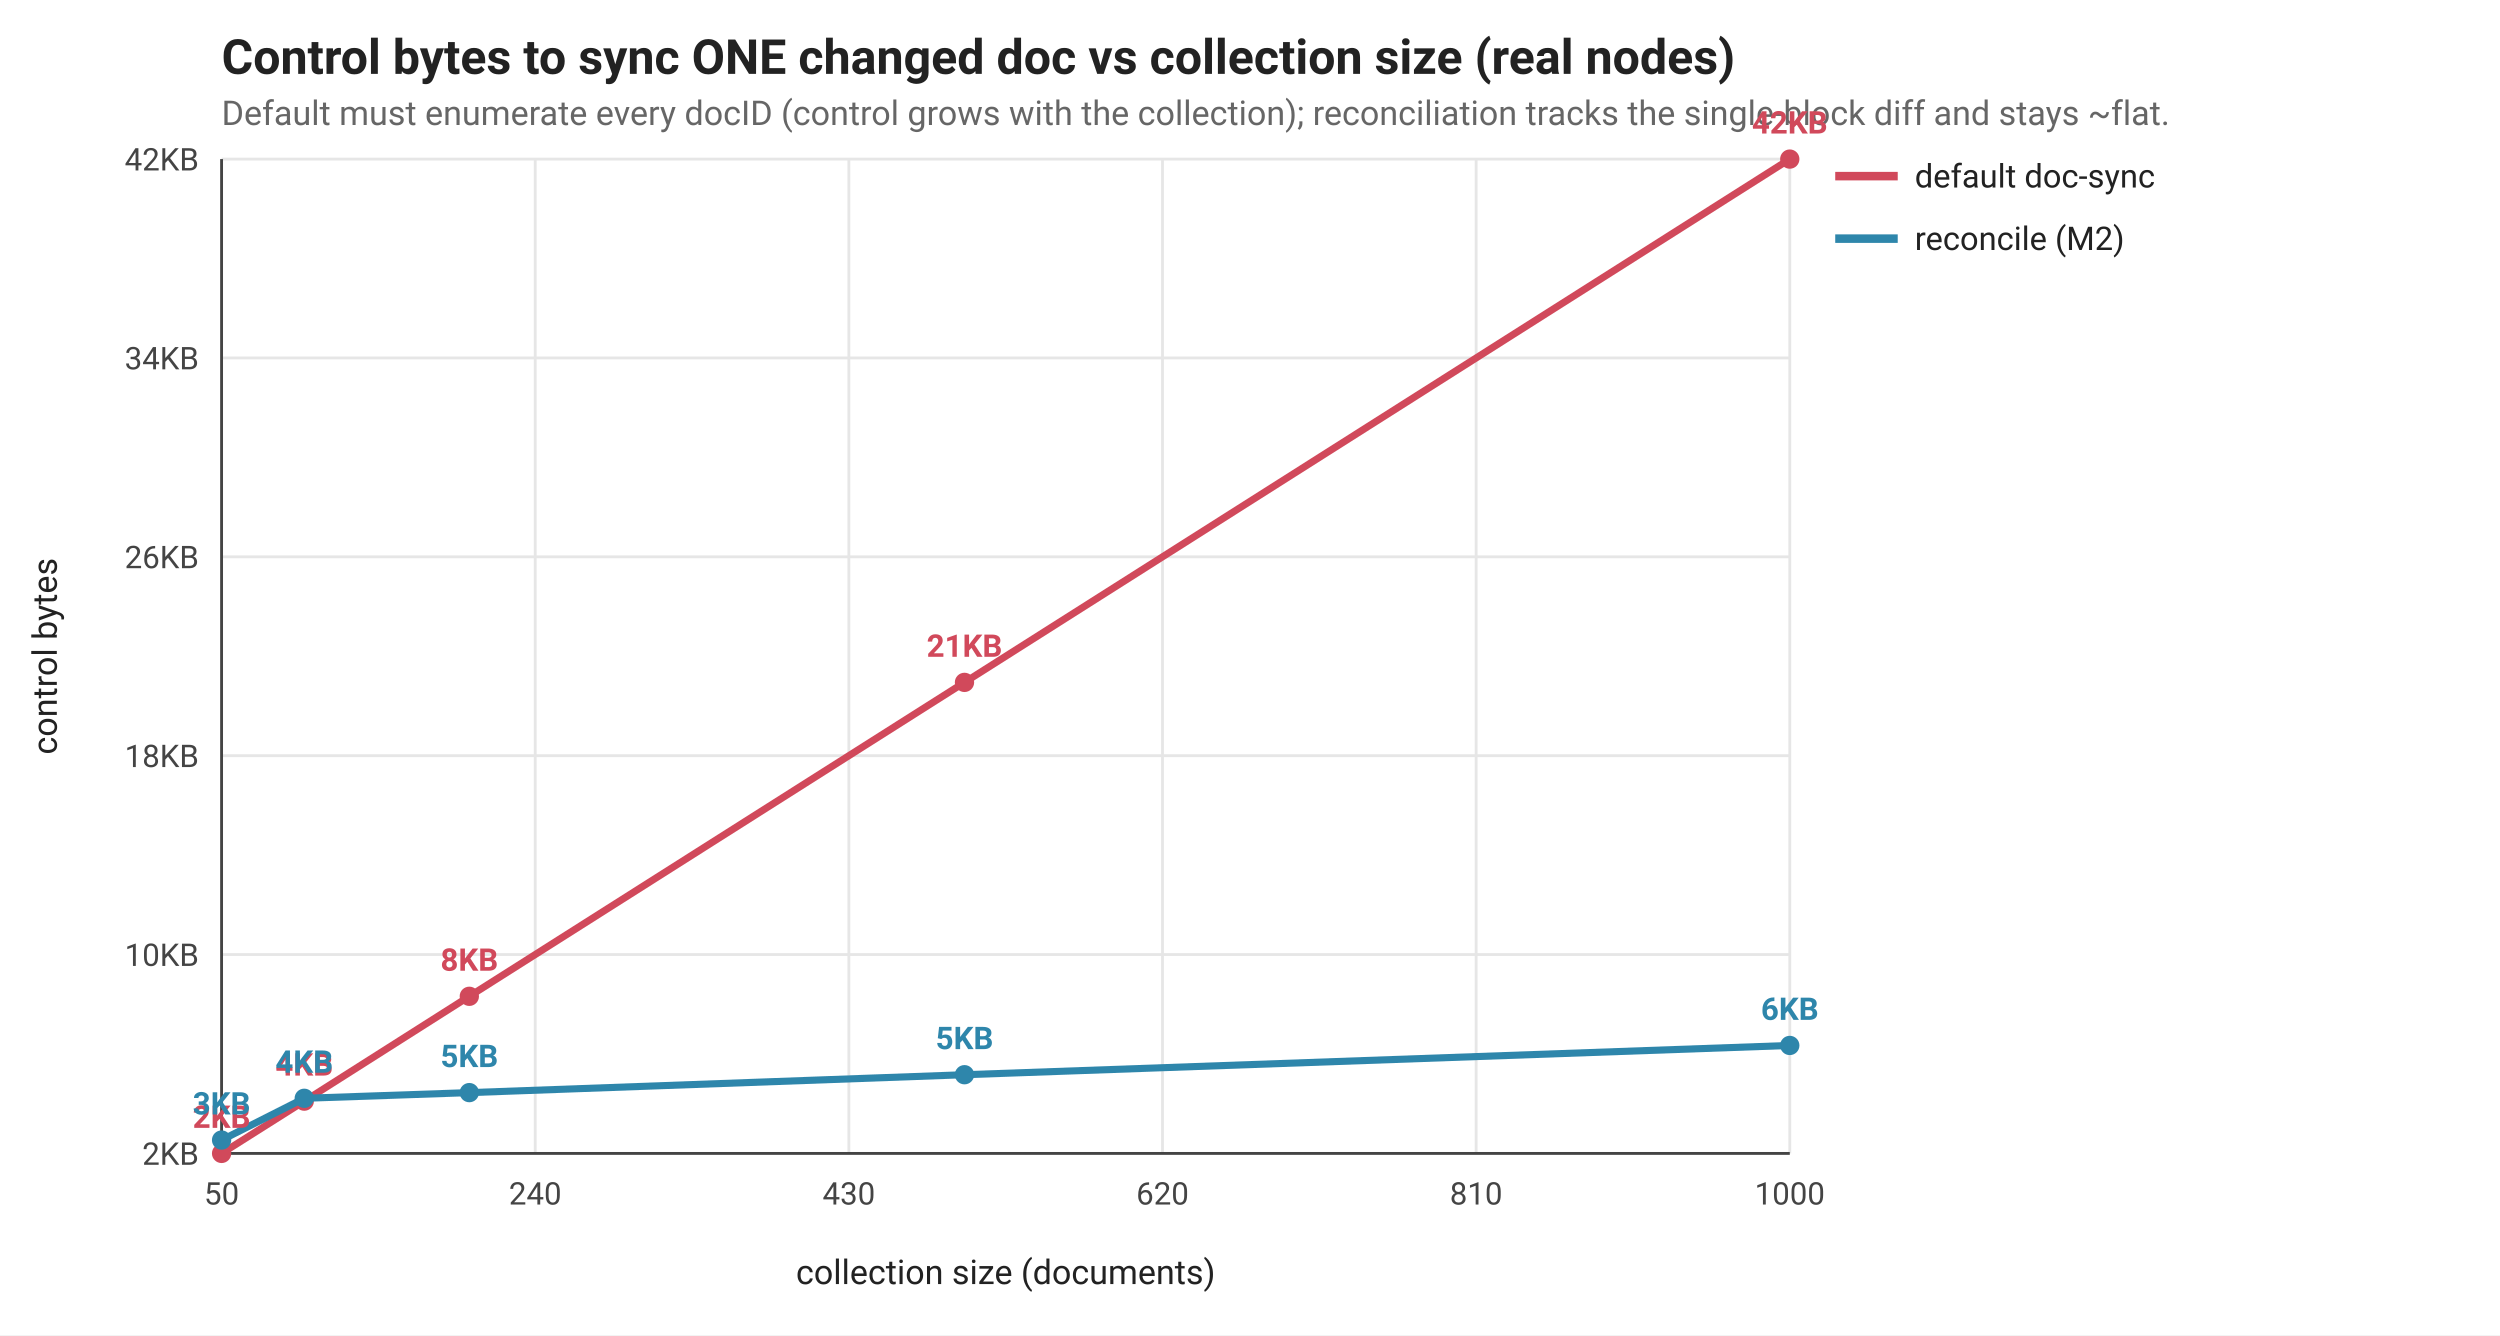
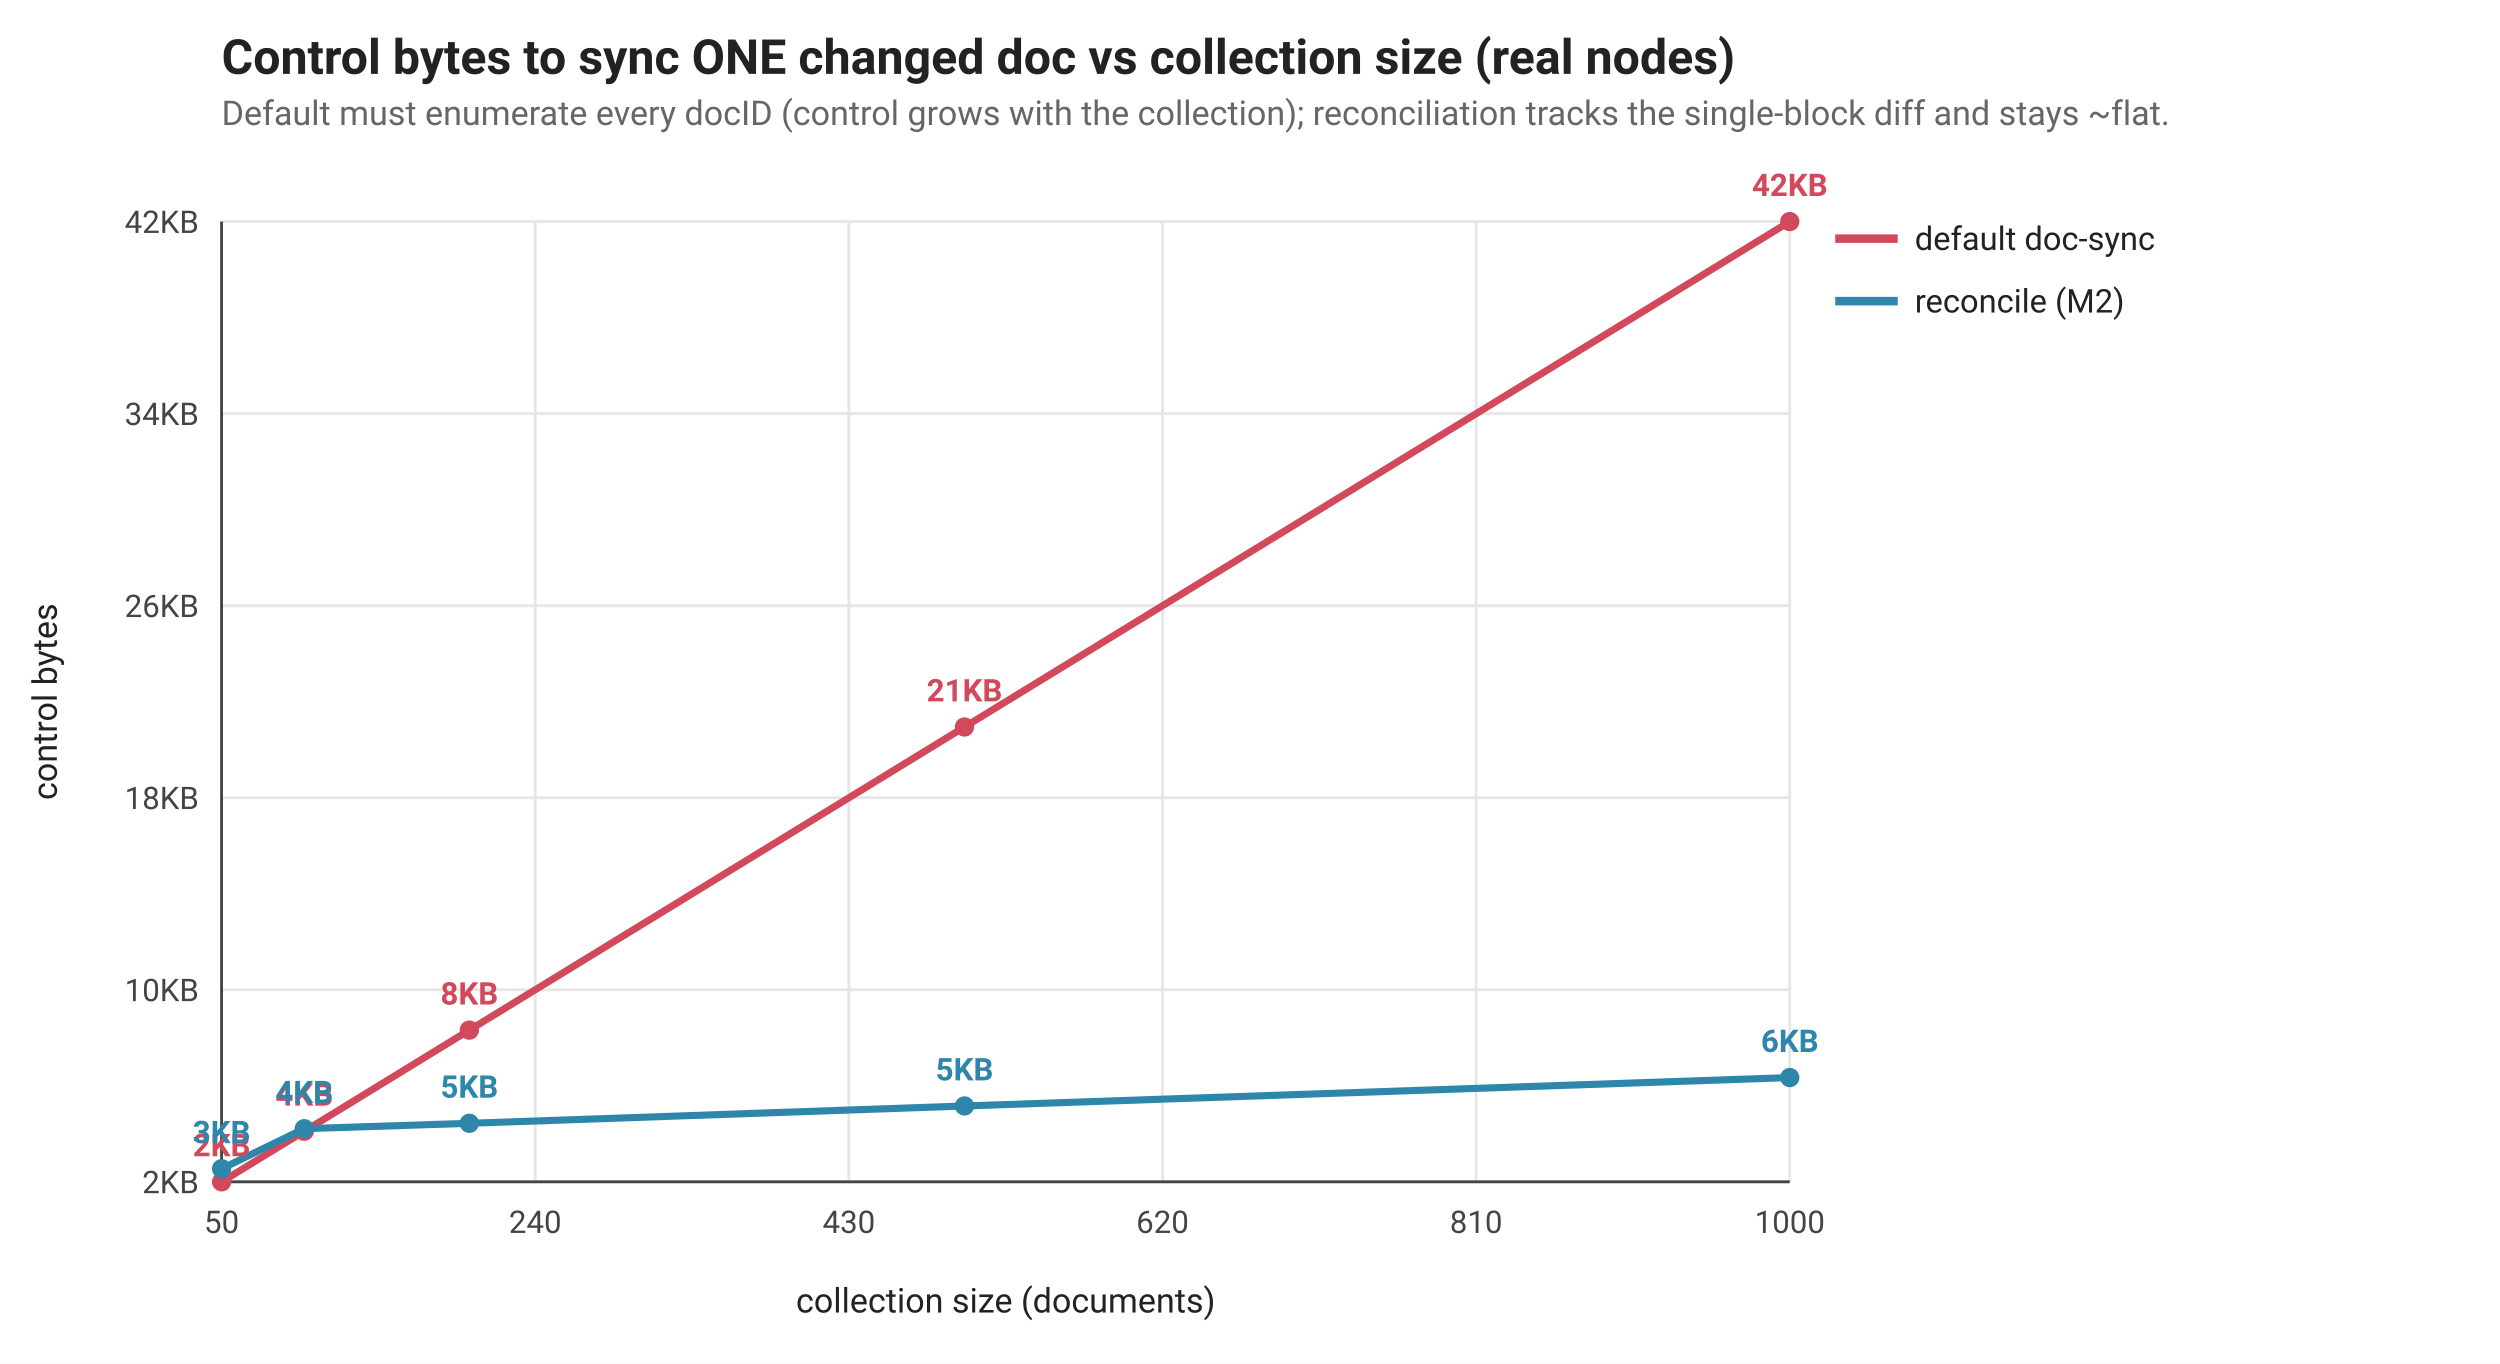
- <svg xmlns="http://www.w3.org/2000/svg" width="880" height="470" viewBox="0 0 880 470" font-family="-apple-system,Segoe UI,Roboto,sans-serif">
-   <rect width="880" height="470" fill="white" />
+ <svg xmlns="http://www.w3.org/2000/svg" width="880" height="480" viewBox="0 0 880 480" font-family="-apple-system,Segoe UI,Roboto,sans-serif">
+   <rect width="880" height="480" fill="white" />
  <text x="78" y="26" font-size="17" font-weight="700" fill="#222222">Control bytes to sync ONE changed doc vs collection size (real nodes)</text>
  <text x="78" y="44" font-size="12" fill="#666">Default must enumerate every docID (control grows with the collection); reconciliation tracks the single-block diff and stays ~flat.</text>
-   <line x1="78" y1="406.0" x2="630" y2="406.0" stroke="#e6e6e6" />
-   <text x="70" y="410.0" font-size="11" fill="#444444" text-anchor="end">2KB</text>
-   <line x1="78" y1="336.0" x2="630" y2="336.0" stroke="#e6e6e6" />
-   <text x="70" y="340.0" font-size="11" fill="#444444" text-anchor="end">10KB</text>
-   <line x1="78" y1="266.0" x2="630" y2="266.0" stroke="#e6e6e6" />
-   <text x="70" y="270.0" font-size="11" fill="#444444" text-anchor="end">18KB</text>
-   <line x1="78" y1="196.0" x2="630" y2="196.0" stroke="#e6e6e6" />
-   <text x="70" y="200.0" font-size="11" fill="#444444" text-anchor="end">26KB</text>
-   <line x1="78" y1="126.0" x2="630" y2="126.0" stroke="#e6e6e6" />
-   <text x="70" y="130.0" font-size="11" fill="#444444" text-anchor="end">34KB</text>
-   <line x1="78" y1="56.0" x2="630" y2="56.0" stroke="#e6e6e6" />
-   <text x="70" y="60.0" font-size="11" fill="#444444" text-anchor="end">42KB</text>
-   <line x1="78.0" y1="56" x2="78.0" y2="406" stroke="#e6e6e6" />
-   <text x="78.0" y="424.0" font-size="11" fill="#444444" text-anchor="middle">50</text>
-   <line x1="188.4" y1="56" x2="188.4" y2="406" stroke="#e6e6e6" />
-   <text x="188.4" y="424.0" font-size="11" fill="#444444" text-anchor="middle">240</text>
-   <line x1="298.8" y1="56" x2="298.8" y2="406" stroke="#e6e6e6" />
-   <text x="298.8" y="424.0" font-size="11" fill="#444444" text-anchor="middle">430</text>
-   <line x1="409.2" y1="56" x2="409.2" y2="406" stroke="#e6e6e6" />
-   <text x="409.2" y="424.0" font-size="11" fill="#444444" text-anchor="middle">620</text>
-   <line x1="519.6" y1="56" x2="519.6" y2="406" stroke="#e6e6e6" />
-   <text x="519.6" y="424.0" font-size="11" fill="#444444" text-anchor="middle">810</text>
-   <line x1="630.0" y1="56" x2="630.0" y2="406" stroke="#e6e6e6" />
-   <text x="630.0" y="424.0" font-size="11" fill="#444444" text-anchor="middle">1000</text>
-   <line x1="78" y1="56" x2="78" y2="406" stroke="#444444" />
-   <line x1="78" y1="406" x2="630" y2="406" stroke="#444444" />
-   <text x="354" y="452" font-size="12" fill="#222222" text-anchor="middle">collection size  (documents)</text>
-   <text x="20" y="231" font-size="12" fill="#222222" text-anchor="middle" transform="rotate(-90 20 231)">control bytes</text>
-   <polyline points="78.0,406.0 107.1,387.6 165.2,350.7 339.5,240.2 630.0,56.0" fill="none" stroke="#d1495b" stroke-width="2.5" />
-   <circle cx="78.0" cy="406.0" r="3.4" fill="#d1495b" />
-   <circle cx="107.1" cy="387.6" r="3.4" fill="#d1495b" />
-   <circle cx="165.2" cy="350.7" r="3.4" fill="#d1495b" />
-   <circle cx="339.5" cy="240.2" r="3.4" fill="#d1495b" />
-   <circle cx="630.0" cy="56.0" r="3.4" fill="#d1495b" />
-   <polyline points="78.0,401.3 107.1,386.6 165.2,384.6 339.5,378.3 630.0,368.0" fill="none" stroke="#2e86ab" stroke-width="2.5" />
-   <circle cx="78.0" cy="401.3" r="3.4" fill="#2e86ab" />
-   <circle cx="107.1" cy="386.6" r="3.4" fill="#2e86ab" />
-   <circle cx="165.2" cy="384.6" r="3.4" fill="#2e86ab" />
-   <circle cx="339.5" cy="378.3" r="3.4" fill="#2e86ab" />
-   <circle cx="630.0" cy="368.0" r="3.4" fill="#2e86ab" />
-   <line x1="646" y1="62" x2="668" y2="62" stroke="#d1495b" stroke-width="3" />
-   <text x="674" y="66" font-size="11.5" fill="#222222">default doc-sync</text>
-   <line x1="646" y1="84" x2="668" y2="84" stroke="#2e86ab" stroke-width="3" />
-   <text x="674" y="88" font-size="11.5" fill="#222222">reconcile (M2)</text>
-   <text x="78.0" y="397.0" font-size="11" font-weight="600" fill="#d1495b" text-anchor="middle">2KB</text>
-   <text x="107.1" y="378.6" font-size="11" font-weight="600" fill="#d1495b" text-anchor="middle">4KB</text>
-   <text x="165.2" y="341.7" font-size="11" font-weight="600" fill="#d1495b" text-anchor="middle">8KB</text>
-   <text x="339.5" y="231.2" font-size="11" font-weight="600" fill="#d1495b" text-anchor="middle">21KB</text>
-   <text x="630.0" y="47.0" font-size="11" font-weight="600" fill="#d1495b" text-anchor="middle">42KB</text>
-   <text x="78.0" y="392.3" font-size="11" font-weight="600" fill="#2e86ab" text-anchor="middle">3KB</text>
-   <text x="107.1" y="377.6" font-size="11" font-weight="600" fill="#2e86ab" text-anchor="middle">4KB</text>
-   <text x="165.2" y="375.6" font-size="11" font-weight="600" fill="#2e86ab" text-anchor="middle">5KB</text>
-   <text x="339.5" y="369.3" font-size="11" font-weight="600" fill="#2e86ab" text-anchor="middle">5KB</text>
-   <text x="630.0" y="359.0" font-size="11" font-weight="600" fill="#2e86ab" text-anchor="middle">6KB</text>
+   <line x1="78" y1="416.0" x2="630" y2="416.0" stroke="#e6e6e6" />
+   <text x="70" y="420.0" font-size="11" fill="#444444" text-anchor="end">2KB</text>
+   <line x1="78" y1="348.4" x2="630" y2="348.4" stroke="#e6e6e6" />
+   <text x="70" y="352.4" font-size="11" fill="#444444" text-anchor="end">10KB</text>
+   <line x1="78" y1="280.8" x2="630" y2="280.8" stroke="#e6e6e6" />
+   <text x="70" y="284.8" font-size="11" fill="#444444" text-anchor="end">18KB</text>
+   <line x1="78" y1="213.2" x2="630" y2="213.2" stroke="#e6e6e6" />
+   <text x="70" y="217.2" font-size="11" fill="#444444" text-anchor="end">26KB</text>
+   <line x1="78" y1="145.6" x2="630" y2="145.6" stroke="#e6e6e6" />
+   <text x="70" y="149.6" font-size="11" fill="#444444" text-anchor="end">34KB</text>
+   <line x1="78" y1="78.0" x2="630" y2="78.0" stroke="#e6e6e6" />
+   <text x="70" y="82.0" font-size="11" fill="#444444" text-anchor="end">42KB</text>
+   <line x1="78.0" y1="78" x2="78.0" y2="416" stroke="#e6e6e6" />
+   <text x="78.0" y="434.0" font-size="11" fill="#444444" text-anchor="middle">50</text>
+   <line x1="188.4" y1="78" x2="188.4" y2="416" stroke="#e6e6e6" />
+   <text x="188.4" y="434.0" font-size="11" fill="#444444" text-anchor="middle">240</text>
+   <line x1="298.8" y1="78" x2="298.8" y2="416" stroke="#e6e6e6" />
+   <text x="298.8" y="434.0" font-size="11" fill="#444444" text-anchor="middle">430</text>
+   <line x1="409.2" y1="78" x2="409.2" y2="416" stroke="#e6e6e6" />
+   <text x="409.2" y="434.0" font-size="11" fill="#444444" text-anchor="middle">620</text>
+   <line x1="519.6" y1="78" x2="519.6" y2="416" stroke="#e6e6e6" />
+   <text x="519.6" y="434.0" font-size="11" fill="#444444" text-anchor="middle">810</text>
+   <line x1="630.0" y1="78" x2="630.0" y2="416" stroke="#e6e6e6" />
+   <text x="630.0" y="434.0" font-size="11" fill="#444444" text-anchor="middle">1000</text>
+   <line x1="78" y1="78" x2="78" y2="416" stroke="#444444" />
+   <line x1="78" y1="416" x2="630" y2="416" stroke="#444444" />
+   <text x="354" y="462" font-size="12" fill="#222222" text-anchor="middle">collection size  (documents)</text>
+   <text x="20" y="247" font-size="12" fill="#222222" text-anchor="middle" transform="rotate(-90 20 247)">control bytes</text>
+   <polyline points="78.0,416.0 107.1,398.2 165.2,362.6 339.5,255.9 630.0,78.0" fill="none" stroke="#d1495b" stroke-width="2.5" />
+   <circle cx="78.0" cy="416.0" r="3.4" fill="#d1495b" />
+   <circle cx="107.1" cy="398.2" r="3.4" fill="#d1495b" />
+   <circle cx="165.2" cy="362.6" r="3.4" fill="#d1495b" />
+   <circle cx="339.5" cy="255.9" r="3.4" fill="#d1495b" />
+   <circle cx="630.0" cy="78.0" r="3.4" fill="#d1495b" />
+   <polyline points="78.0,411.4 107.1,397.3 165.2,395.4 339.5,389.3 630.0,379.3" fill="none" stroke="#2e86ab" stroke-width="2.5" />
+   <circle cx="78.0" cy="411.4" r="3.4" fill="#2e86ab" />
+   <circle cx="107.1" cy="397.3" r="3.4" fill="#2e86ab" />
+   <circle cx="165.2" cy="395.4" r="3.4" fill="#2e86ab" />
+   <circle cx="339.5" cy="389.3" r="3.4" fill="#2e86ab" />
+   <circle cx="630.0" cy="379.3" r="3.4" fill="#2e86ab" />
+   <line x1="646" y1="84" x2="668" y2="84" stroke="#d1495b" stroke-width="3" />
+   <text x="674" y="88" font-size="11.5" fill="#222222">default doc-sync</text>
+   <line x1="646" y1="106" x2="668" y2="106" stroke="#2e86ab" stroke-width="3" />
+   <text x="674" y="110" font-size="11.5" fill="#222222">reconcile (M2)</text>
+   <text x="78.0" y="407.0" font-size="11" font-weight="600" fill="#d1495b" text-anchor="middle">2KB</text>
+   <text x="107.1" y="389.2" font-size="11" font-weight="600" fill="#d1495b" text-anchor="middle">4KB</text>
+   <text x="165.2" y="353.6" font-size="11" font-weight="600" fill="#d1495b" text-anchor="middle">8KB</text>
+   <text x="339.5" y="246.9" font-size="11" font-weight="600" fill="#d1495b" text-anchor="middle">21KB</text>
+   <text x="630.0" y="69.0" font-size="11" font-weight="600" fill="#d1495b" text-anchor="middle">42KB</text>
+   <text x="78.0" y="402.4" font-size="11" font-weight="600" fill="#2e86ab" text-anchor="middle">3KB</text>
+   <text x="107.1" y="388.3" font-size="11" font-weight="600" fill="#2e86ab" text-anchor="middle">4KB</text>
+   <text x="165.2" y="386.4" font-size="11" font-weight="600" fill="#2e86ab" text-anchor="middle">5KB</text>
+   <text x="339.5" y="380.3" font-size="11" font-weight="600" fill="#2e86ab" text-anchor="middle">5KB</text>
+   <text x="630.0" y="370.3" font-size="11" font-weight="600" fill="#2e86ab" text-anchor="middle">6KB</text>
</svg>
